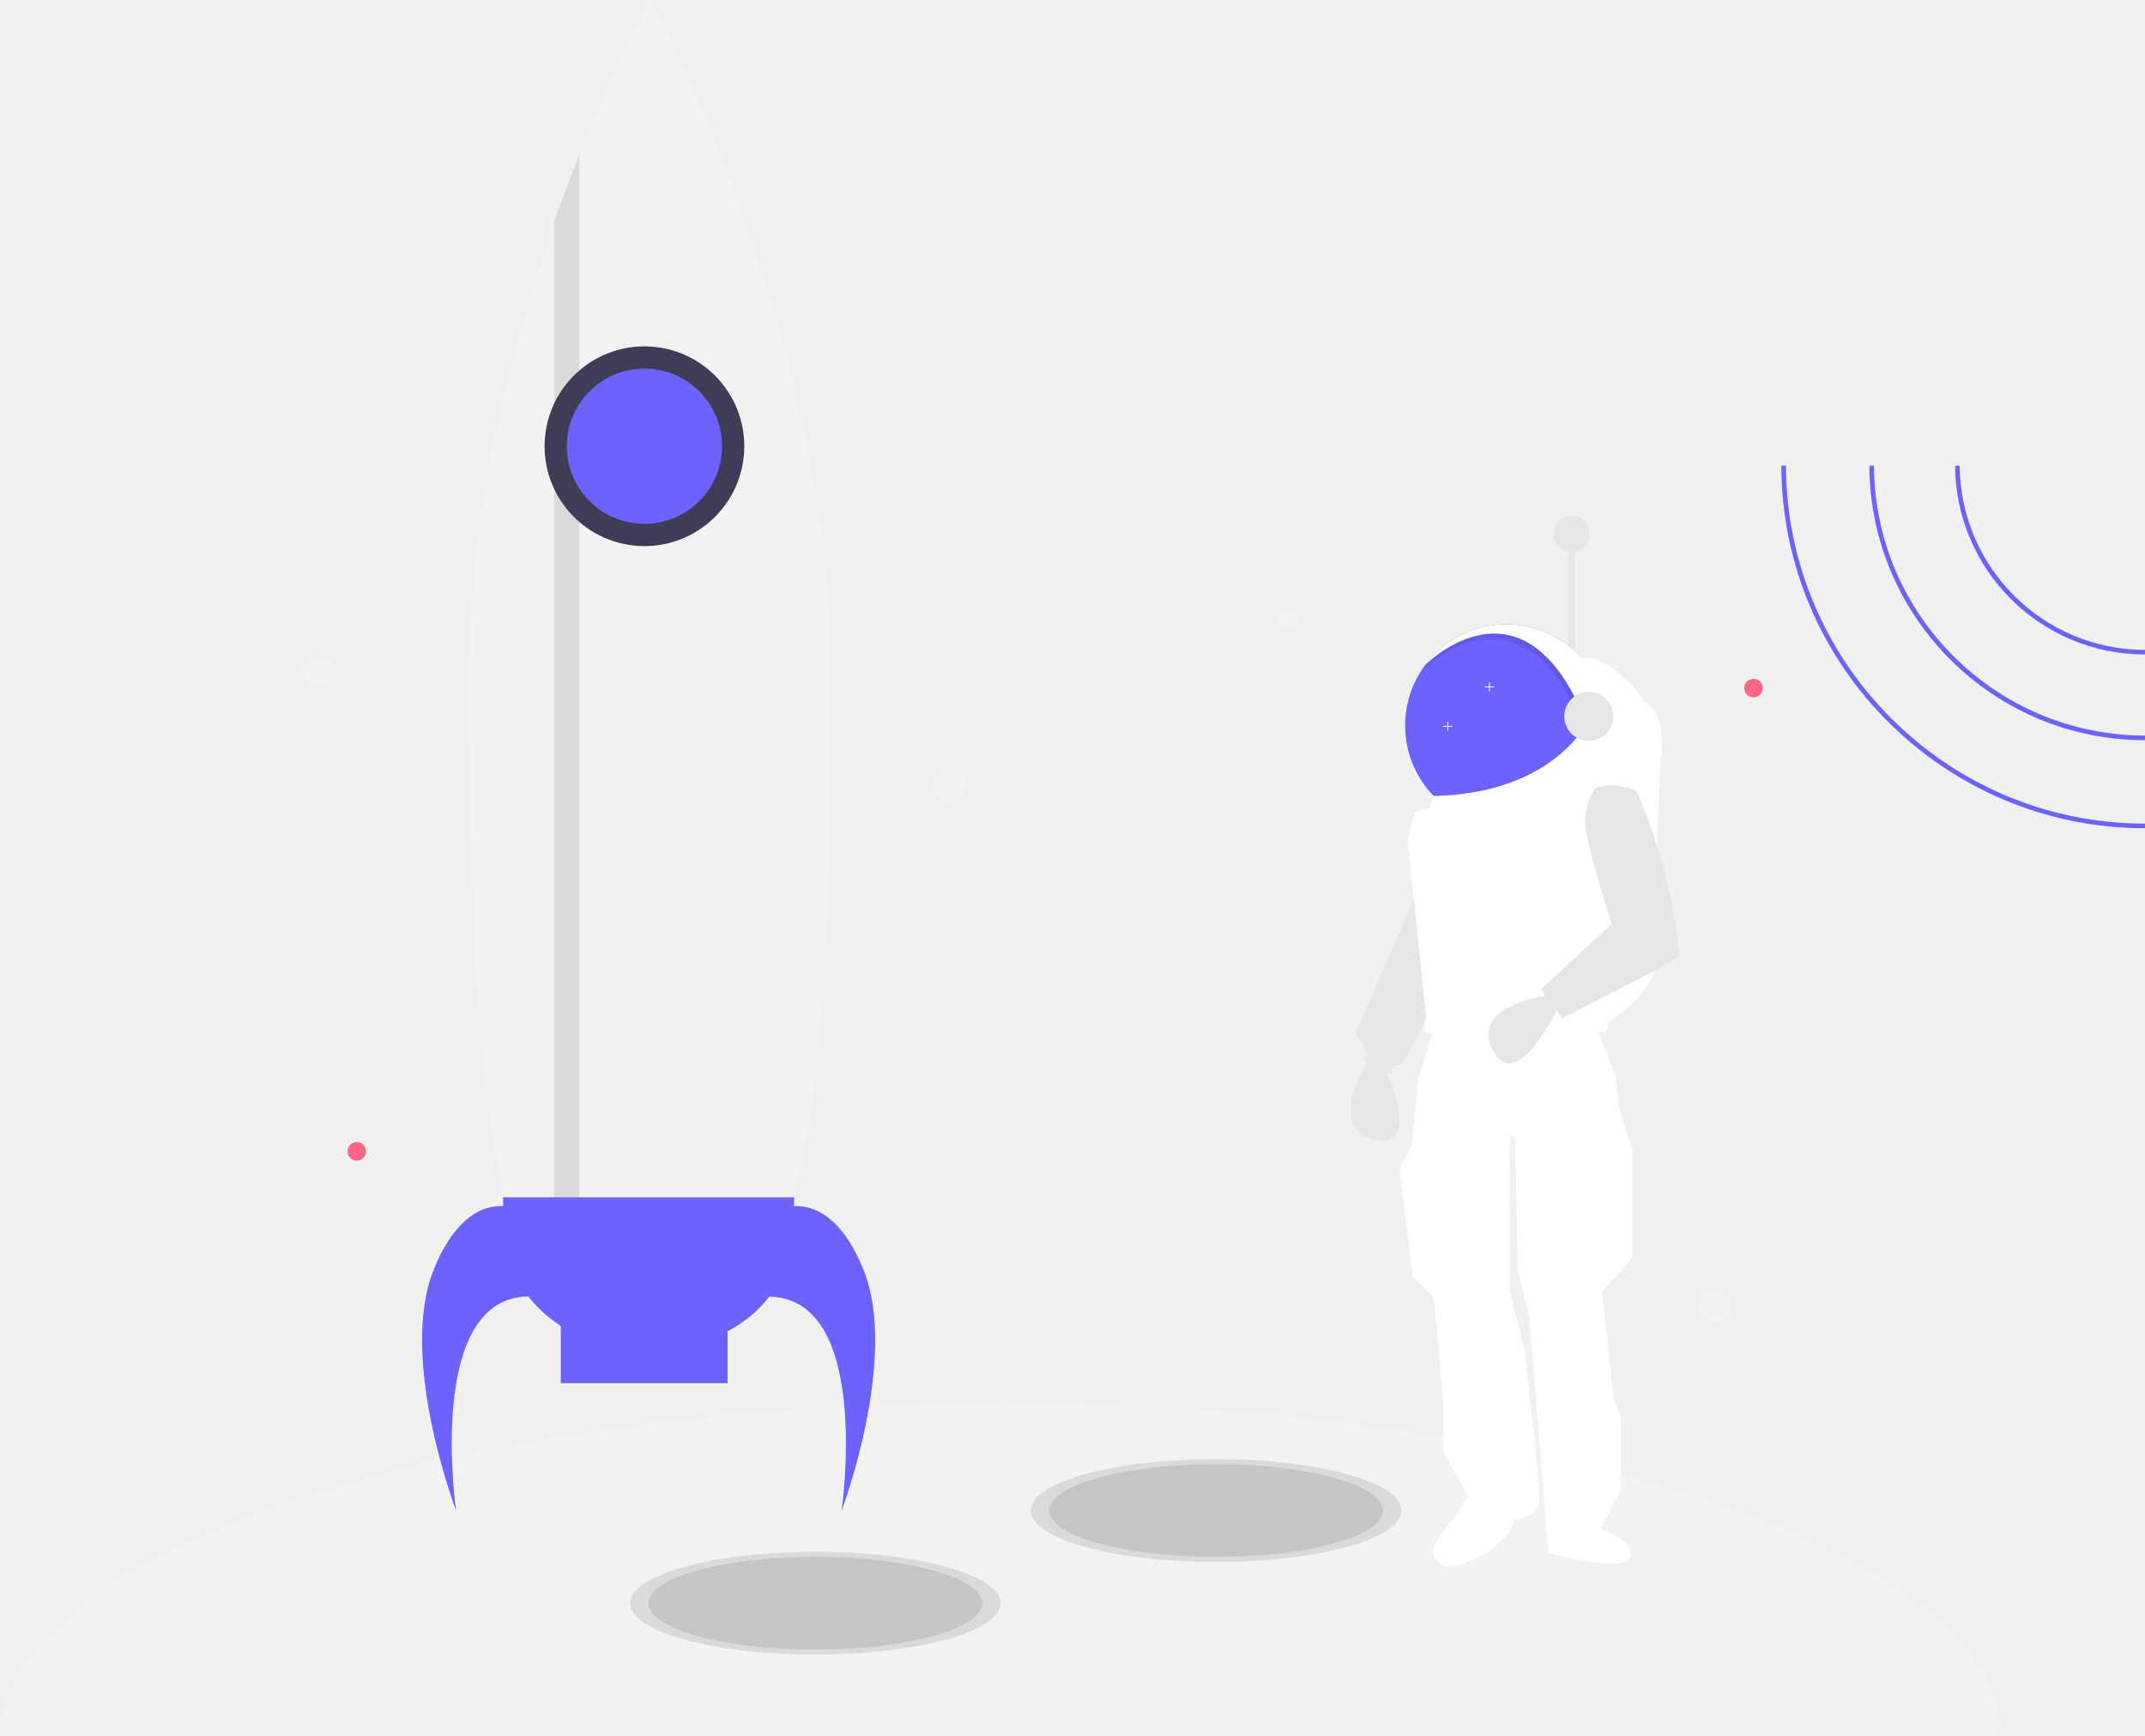
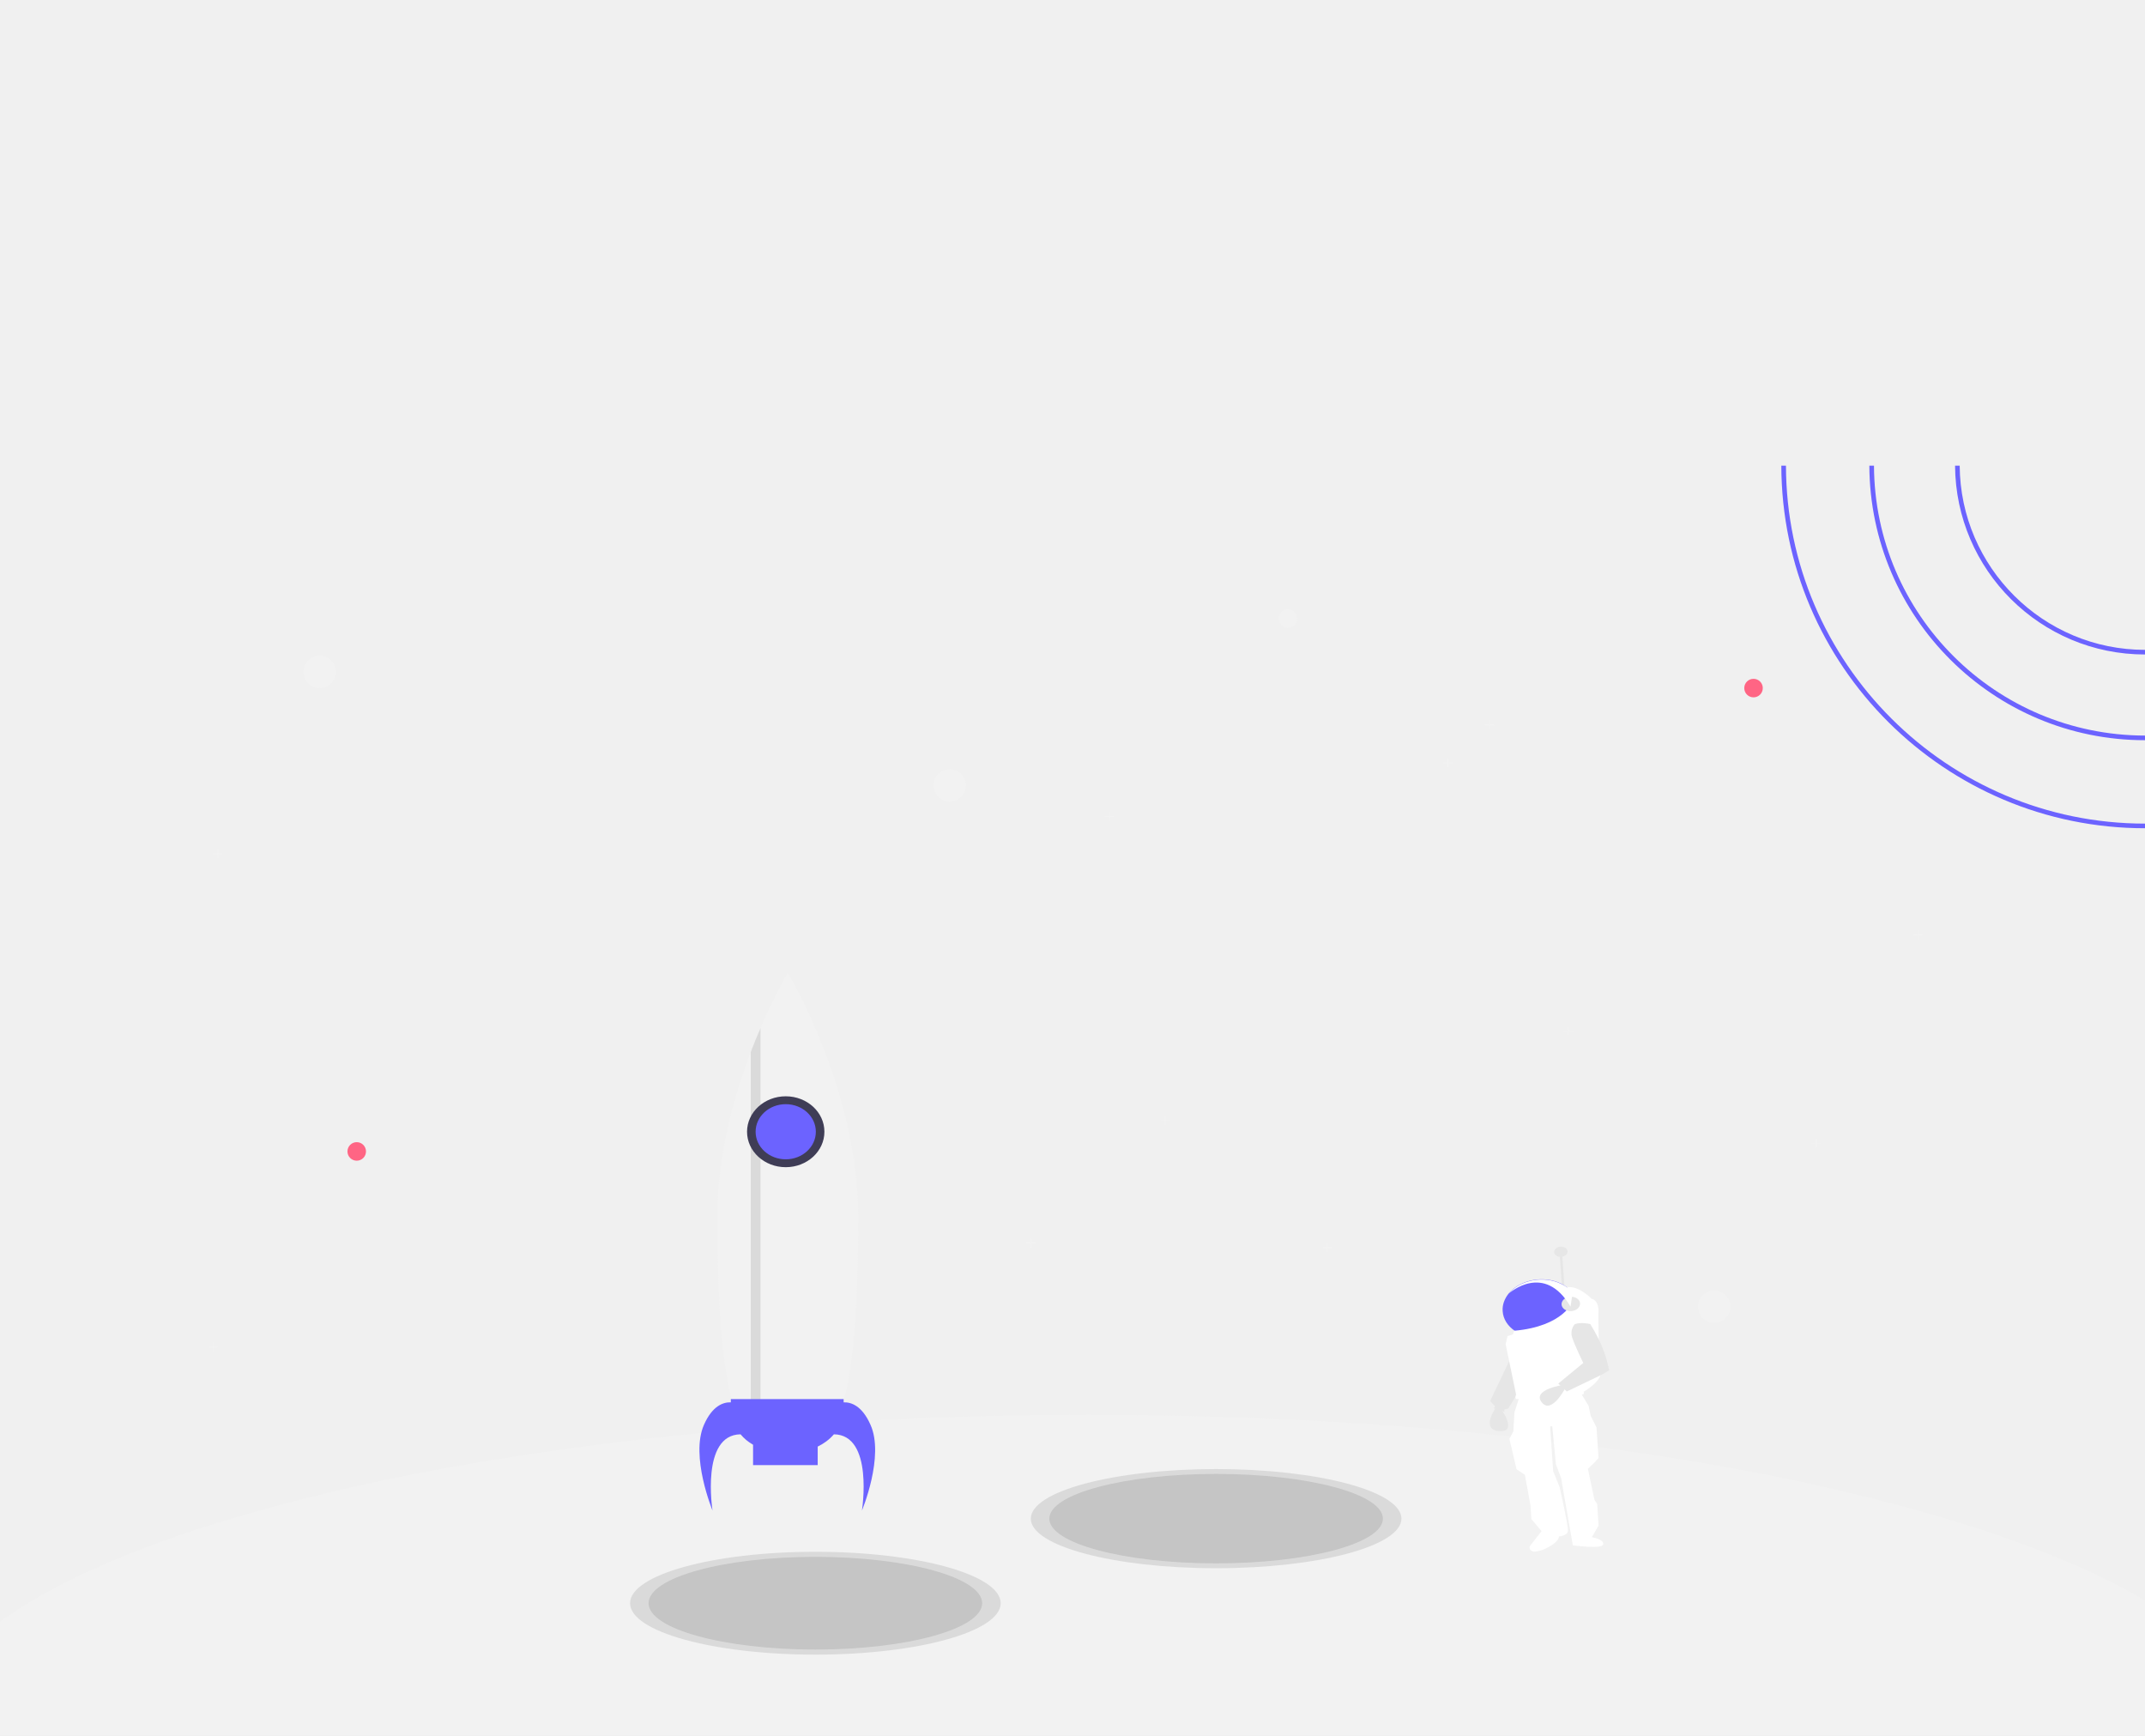
<svg xmlns="http://www.w3.org/2000/svg" version="1.1" id="e4da07c6-3f45-486e-a553-879e7f222c67" x="0px" y="0px" viewBox="0 0 926 749" style="enable-background:new 0 0 926 749;" xml:space="preserve">
  <style type="text/css">
	.st0{fill:#F2F2F2;}
	.st1{opacity:0.1;}
	.st2{fill:#FF6584;}
- 	.st3{fill:#E6E6E6;}
- 	.st4{fill:#FFFFFF;}
- 	.st5{fill:#6C63FF;}
- 	.st6{fill:#3F3D56;}
+ 	.st3{display:none;opacity:0.1;}
+ 	.st4{display:inline;}
+ 	.st5{fill:#E6E6E6;}
+ 	.st6{fill:#FFFFFF;}
+ 	.st7{fill:#6C63FF;}
+ 	.st8{fill:#3F3D56;}
</style>
-   <path class="st0" d="M432,605.5C193.9,605.5,0.8,669.7,0,749h864C863.2,669.7,670.1,605.5,432,605.5z" />
+   <path class="st0" d="M470,610.7c-277.2,0-502.1,61.9-503,138.3H973C972.1,672.6,747.2,610.7,470,610.7z" />
  <g class="st1">
    <ellipse cx="352" cy="692" rx="80" ry="22.2" />
  </g>
  <g class="st1">
-     <ellipse cx="525" cy="652" rx="80" ry="22.2" />
+     <ellipse cx="525" cy="655.5" rx="80" ry="21.4" />
  </g>
  <g class="st1">
    <ellipse cx="352" cy="692" rx="72" ry="20" />
  </g>
  <g class="st1">
-     <ellipse cx="525" cy="652" rx="72" ry="20" />
+     <ellipse cx="525" cy="655.5" rx="72" ry="19.3" />
  </g>
  <circle class="st0" cx="138" cy="290" r="7" />
  <circle class="st0" cx="740" cy="564" r="7" />
  <circle class="st0" cx="410" cy="339" r="7" />
  <circle class="st2" cx="757" cy="297" r="4" />
  <circle class="st2" cx="154" cy="497" r="4" />
  <polygon class="st0" points="94,581.3 92.2,581.3 92.2,579.5 91.8,579.5 91.8,581.3 90,581.3 90,581.7 91.8,581.7 91.8,583.5   92.2,583.5 92.2,581.7 94,581.7 " />
-   <polygon class="st0" points="679,433.3 677.2,433.3 677.2,431.5 676.8,431.5 676.8,433.3 675,433.3 675,433.7 676.8,433.7   676.8,435.5 677.2,435.5 677.2,433.7 679,433.7 " />
+   <polygon class="st0" points="679,444.8 677.2,444.8 677.2,443 676.8,443 676.8,444.8 675,444.8 675,445.1 676.8,445.1 676.8,446.9   677.2,446.9 677.2,445.1 679,445.1 " />
  <polygon class="st0" points="830,403.3 828.2,403.3 828.2,401.5 827.8,401.5 827.8,403.3 826,403.3 826,403.7 827.8,403.7   827.8,405.5 828.2,405.5 828.2,403.7 830,403.7 " />
  <polygon class="st0" points="505,483.3 503.2,483.3 503.2,481.5 502.8,481.5 502.8,483.3 501,483.3 501,483.7 502.8,483.7   502.8,485.5 503.2,485.5 503.2,483.7 505,483.7 " />
  <polygon class="st0" points="786,493.3 784.2,493.3 784.2,491.5 783.8,491.5 783.8,493.3 782,493.3 782,493.7 783.8,493.7   783.8,495.5 784.2,495.5 784.2,493.7 786,493.7 " />
  <polygon class="st0" points="447,536.3 445.2,536.3 445.2,534.5 444.8,534.5 444.8,536.3 443,536.3 443,536.7 444.8,536.7   444.8,538.5 445.2,538.5 445.2,536.7 447,536.7 " />
  <polygon class="st0" points="575,538.3 573.2,538.3 573.2,536.5 572.8,536.5 572.8,538.3 571,538.3 571,538.7 572.8,538.7   572.8,540.5 573.2,540.5 573.2,538.7 575,538.7 " />
  <polygon class="st0" points="96,368.3 94.2,368.3 94.2,366.5 93.8,366.5 93.8,368.3 92,368.3 92,368.7 93.8,368.7 93.8,370.5   94.2,370.5 94.2,368.7 96,368.7 " />
-   <rect x="677" y="230.7" class="st3" width="2.9" height="58.1" />
-   <polygon class="st3" points="611.7,385 585.3,446 590.5,454.6 588.8,457.5 600.8,463.8 600.8,460.4 605.4,459.2 625,423.6 " />
-   <path class="st3" d="M591.1,456.9c0,0-19.5,30.5,2.3,35.1s4-32.2,4-32.2L591.1,456.9z" />
-   <path class="st4" d="M619.2,443.1l-6.9,22.4l-2.9,28.7l-5.2,10.3l5.7,46.6l9.2,9.2l4,46v20.7l10.9,19l-14.1,20  c-2,2.9-1.3,6.8,1.5,8.9c1,0.7,2.2,1.1,3.5,1.2c3.1,0.1,7.2-0.8,12.5-3.6c16.7-8.6,16.1-16.7,16.1-16.7s10.3,0,10.9-8  s-6.3-65.5-6.3-65.5l-6.3-24.7v-67.3h2.3l1.1,57.5l5.2,21.3l0.6,9.2l7.5,92c0,0,33.3,9.2,35.1,1.7s-12.6-12.1-12.6-12.1l8.6-16.7  V611l-2.9-6.9l-5.2-46.6l8.6-9.2l4.6-5.7v-46l-5.7-17.8l-1.7-14.9l-9.2-23C688.2,440.8,646.2,427,619.2,443.1z" />
-   <path class="st5" d="M694,313.2c0,24.1-19.6,43.7-43.7,43.7c-24.1,0-43.7-19.6-43.7-43.7c0-9.4,3-18.5,8.6-26.1l0,0  c14.4-19.4,41.8-23.4,61.1-9C687.4,286.4,694,299.4,694,313.2z" />
-   <g class="st1">
-     <path d="M687.7,295.1l-3.6,20.4c-26.8-69.5-69.4-26.8-70.1-26.1c14.4-19.4,41.8-23.4,61.1-9C680.4,284.3,684.7,289.3,687.7,295.1z" />
+   <g class="st3">
+     <path class="st4" d="M687.7,311.5l-3.6,19.7c-26.8-67-69.4-25.8-70.1-25.1c14.4-18.7,41.8-22.5,61.1-8.7   C680.4,301.2,684.7,306,687.7,311.5z" />
  </g>
-   <path class="st4" d="M688.9,292.8l-3.6,20.4c-26.8-69.5-69.4-26.8-70.1-26.1c14.4-19.4,41.8-23.4,61.1-9  C681.6,282,685.9,287,688.9,292.8L688.9,292.8z" />
-   <path class="st4" d="M682.9,284.2l6,20.8c0,0-12.4,37.3-70.1,38.6l-1.9,5.3l-6.3,1.7l-2.9,12.1l8,76.5c0,0-3.4,7.5,2.3,6.9  c0,0,37.9-12.6,70.7-1.1c0,0,6.9,2.9,5.2-3.4c0,0,23-14.4,21.3-29.3s1.7-84.5,1.7-84.5s3.4-20.1-6.9-24.7  C710.1,302.8,694.9,281.6,682.9,284.2z" />
-   <path class="st3" d="M670.3,429.4c0,0-36,3.6-26,23.6c10,20,27.7-16.9,27.7-16.9L670.3,429.4z" />
-   <path class="st3" d="M688.8,340.2c0,0-6.3,7.5-4,19.5s10.9,39.1,10.9,39.1L665.2,427l9.2,12.6l41.4-21.3l9.2-5.7l0,0  c-2.3-23.3-8-46-16.9-67.6l-1.5-3.6C706.6,341.4,695.7,336.8,688.8,340.2z" />
-   <circle class="st3" cx="685.9" cy="309.2" r="10.6" />
-   <circle class="st3" cx="678.4" cy="230.4" r="7.8" />
+   <g>
+     <rect x="673.8" y="540.4" transform="matrix(0.9977 -6.821582e-02 6.821582e-02 0.9977 -35.8622 47.2811)" class="st5" width="1.1" height="16.7" />
+     <polygon class="st5" points="652,586.5 643.3,604.7 645.4,607 644.9,607.9 649.5,609.4 649.4,608.4 651.1,608 657.7,597.2  " />
+     <path class="st5" d="M645.7,607.7c0,0-6.7,9.3,1.5,10s0.9-9.4,0.9-9.4L645.7,607.7z" />
+     <path class="st6" d="M655.9,603l-2.1,6.6l-0.5,8.3l-1.7,3.1l3.1,13.2l3.6,2.4l2.4,13.1l0.4,6l4.4,5.2l-4.8,6.1   c-0.7,0.9-0.4,2,0.7,2.5c0.4,0.2,0.9,0.3,1.3,0.2c1.2-0.1,2.7-0.4,4.6-1.3c6-2.9,5.7-5.2,5.7-5.2s3.9-0.3,3.9-2.6   c0.1-2.3-3.6-18.7-3.6-18.7l-2.8-6.9l-1.3-19.3l0.9-0.1l1.6,16.5l2.3,6l0.4,2.6l4.6,26.3c0,0,12.6,1.8,13.1-0.4   c0.5-2.2-4.9-3.1-4.9-3.1l2.9-5l-0.6-9.3l-1.2-1.9l-2.8-13.3l3-2.9l1.6-1.8l-0.9-13.2l-2.5-5l-0.9-4.3l-3.9-6.4   C681.6,600.6,665.7,597.7,655.9,603z" />
+     <path class="st7" d="M681.2,563.7c0.5,6.9-6.4,13.1-15.4,13.7c-9,0.6-16.7-4.5-17.1-11.5c-0.2-2.7,0.8-5.4,2.7-7.7l0,0   c5-5.9,15.1-7.8,22.6-4.1C678.2,556.2,680.9,559.8,681.2,563.7z" />
+     <path class="st6" d="M676.5,555.7l2.6,5.8c0,0-3.9,11-25.4,12.9l-0.6,1.6l-2.3,0.7l-0.8,3.5l4.5,21.8c0,0-1.1,2.2,1,1.9   c0,0,13.9-4.6,26.3-2.1c0,0,2.6,0.7,1.9-1.1c0,0,8.3-4.7,7.3-9c-0.9-4.3-1-24.3-1-24.3s0.9-5.9-3.1-6.9   C687,560.3,680.9,554.6,676.5,555.7z" />
+     <path class="st5" d="M674.7,597.8c0,0-13.3,2-9.2,7.4c4.1,5.5,10-5.6,10-5.6L674.7,597.8z" />
+     <path class="st5" d="M679.8,571.6c0,0-2.2,2.3-1.1,5.7c1.1,3.4,4.8,11,4.8,11l-10.8,8.9l3.7,3.4l15-7.2l3.3-1.9l0,0   c-1.3-6.6-3.9-13-7.6-19l-0.6-1C686.5,571.5,682.3,570.5,679.8,571.6z" />
+     <ellipse transform="matrix(0.9977 -6.821582e-02 6.821582e-02 0.9977 -36.8103 47.57)" class="st5" cx="678.1" cy="562.8" rx="4" ry="3.1" />
+     <ellipse transform="matrix(0.9977 -6.821582e-02 6.821582e-02 0.9977 -35.2884 47.2222)" class="st5" cx="673.8" cy="540.3" rx="2.9" ry="2.2" />
+     <path class="st6" d="M678.9,558l-0.9,6c-11.3-19.3-26.4-5.9-26.6-5.7c5-5.9,15.1-7.8,22.6-4.1C676,555.1,677.7,556.4,678.9,558   L678.9,558z" />
+   </g>
  <polygon class="st0" points="481,352.3 479.2,352.3 479.2,350.5 478.8,350.5 478.8,352.3 477,352.3 477,352.7 478.8,352.7   478.8,354.5 479.2,354.5 479.2,352.7 481,352.7 " />
-   <polygon class="st0" points="645,296.3 643.2,296.3 643.2,294.5 642.8,294.5 642.8,296.3 641,296.3 641,296.7 642.8,296.7   642.8,298.5 643.2,298.5 643.2,296.7 645,296.7 " />
-   <polygon class="st0" points="627,313.3 625.2,313.3 625.2,311.5 624.8,311.5 624.8,313.3 623,313.3 623,313.7 624.8,313.7   624.8,315.5 625.2,315.5 625.2,313.7 627,313.7 " />
+   <polygon class="st0" points="645,312.7 643.2,312.7 643.2,311 642.8,311 642.8,312.7 641,312.7 641,313.1 642.8,313.1 642.8,314.8   643.2,314.8 643.2,313.1 645,313.1 " />
+   <polygon class="st0" points="627,329.1 625.2,329.1 625.2,327.4 624.8,327.4 624.8,329.1 623,329.1 623,329.5 624.8,329.5   624.8,331.2 625.2,331.2 625.2,329.5 627,329.5 " />
  <circle class="st0" cx="556" cy="267" r="4" />
  <g id="rocket">
-     <path class="st0" d="M359,295.2c0,279-35.1,279-78.4,279c-22.4,0-42.6,0-56.8-38.5c-4.1-11.1-7.7-25.4-10.8-43.7   c-6.8-41.3-10.8-103.4-10.8-196.7c0-35.9,4.2-71.1,10.8-103.9c3.1-15.8,6.8-31.1,10.8-45.6c4.9-17.8,10.2-34.6,15.6-49.9   c3.6-10.3,7.2-20,10.8-28.9C266.4,25.6,280.6,0,280.6,0S359,141.1,359,295.2z" />
+     <path class="st0" d="M370.5,525c0,99.3-13.6,99.3-30.4,99.3c-8.7,0-16.5,0-22-13.7c-1.6-3.9-3-9-4.2-15.6   c-2.7-14.7-4.2-36.8-4.2-70c0-12.8,1.6-25.3,4.2-37c1.2-5.6,2.6-11.1,4.2-16.2c1.9-6.3,3.9-12.3,6-17.8c1.4-3.7,2.8-7.1,4.2-10.3   c6.3-14.7,11.8-23.8,11.8-23.8S370.5,470.2,370.5,525z" />
    <g class="st1">
-       <path d="M250.1,66.8v486.5h-10.8V95.7C242.9,85.4,246.6,75.7,250.1,66.8z" />
+       <path d="M328.3,443.8v173.1h-4.2V454.1C325.5,450.4,326.9,447,328.3,443.8z" />
    </g>
-     <ellipse transform="matrix(0.1602 -0.9871 0.9871 0.1602 43.5198 436.3698)" class="st6" cx="278.2" cy="192.6" rx="43.1" ry="43.1" />
-     <path class="st5" d="M372.7,547.9c-9.6-23.6-21.9-27.6-29.9-27.3v-3.8H217.2v3.8c-8-0.4-20.3,3.7-29.9,27.3   c-15.6,38.3,9.6,104.1,9.6,104.1s-13.4-91.8,31.2-92.4c3.9,5,8.6,9.3,14,12.7V597h72v-22.4c7-3.6,13.2-8.7,18-14.9   c44.6,0.6,31.2,92.4,31.2,92.4S388.3,586.2,372.7,547.9z" />
-     <circle class="st5" cx="278.2" cy="192.6" r="33.5" />
+     <ellipse class="st8" cx="339.2" cy="488.5" rx="16.7" ry="15.3" />
+     <path class="st7" d="M375.8,615c-3.7-8.4-8.5-9.8-11.6-9.7v-1.4h-48.7v1.4c-3.1-0.1-7.9,1.3-11.6,9.7c-6,13.6,3.7,37,3.7,37   s-5.2-32.7,12.1-32.9c1.5,1.8,3.3,3.3,5.4,4.5v8.8h27.9v-8c2.7-1.3,5.1-3.1,7-5.3c17.3,0.2,12.1,32.9,12.1,32.9   S381.9,628.6,375.8,615z" />
+     <ellipse class="st7" cx="339.2" cy="488.5" rx="13" ry="11.9" />
  </g>
-   <path class="st5" d="M846,201h-2c0.3,45.1,36.9,81.5,82,81.5v-2C882,280.5,846.3,244.9,846,201z" />
-   <path class="st5" d="M809,201h-2c0.3,65.5,53.5,118.5,119,118.5v-2C861.6,317.4,809.3,265.4,809,201z" />
-   <path class="st5" d="M771,201h-2c0.2,86.4,70.6,156.5,157,156.5v-2C840.7,355.5,771.2,286.2,771,201z" />
+   <path class="st7" d="M846,201h-2c0.3,45.1,36.9,81.5,82,81.5v-2C882,280.5,846.3,244.9,846,201z" />
+   <path class="st7" d="M809,201h-2c0.3,65.5,53.5,118.5,119,118.5v-2C861.6,317.4,809.3,265.4,809,201z" />
+   <path class="st7" d="M771,201h-2c0.2,86.4,70.6,156.5,157,156.5v-2C840.7,355.5,771.2,286.2,771,201z" />
</svg>
